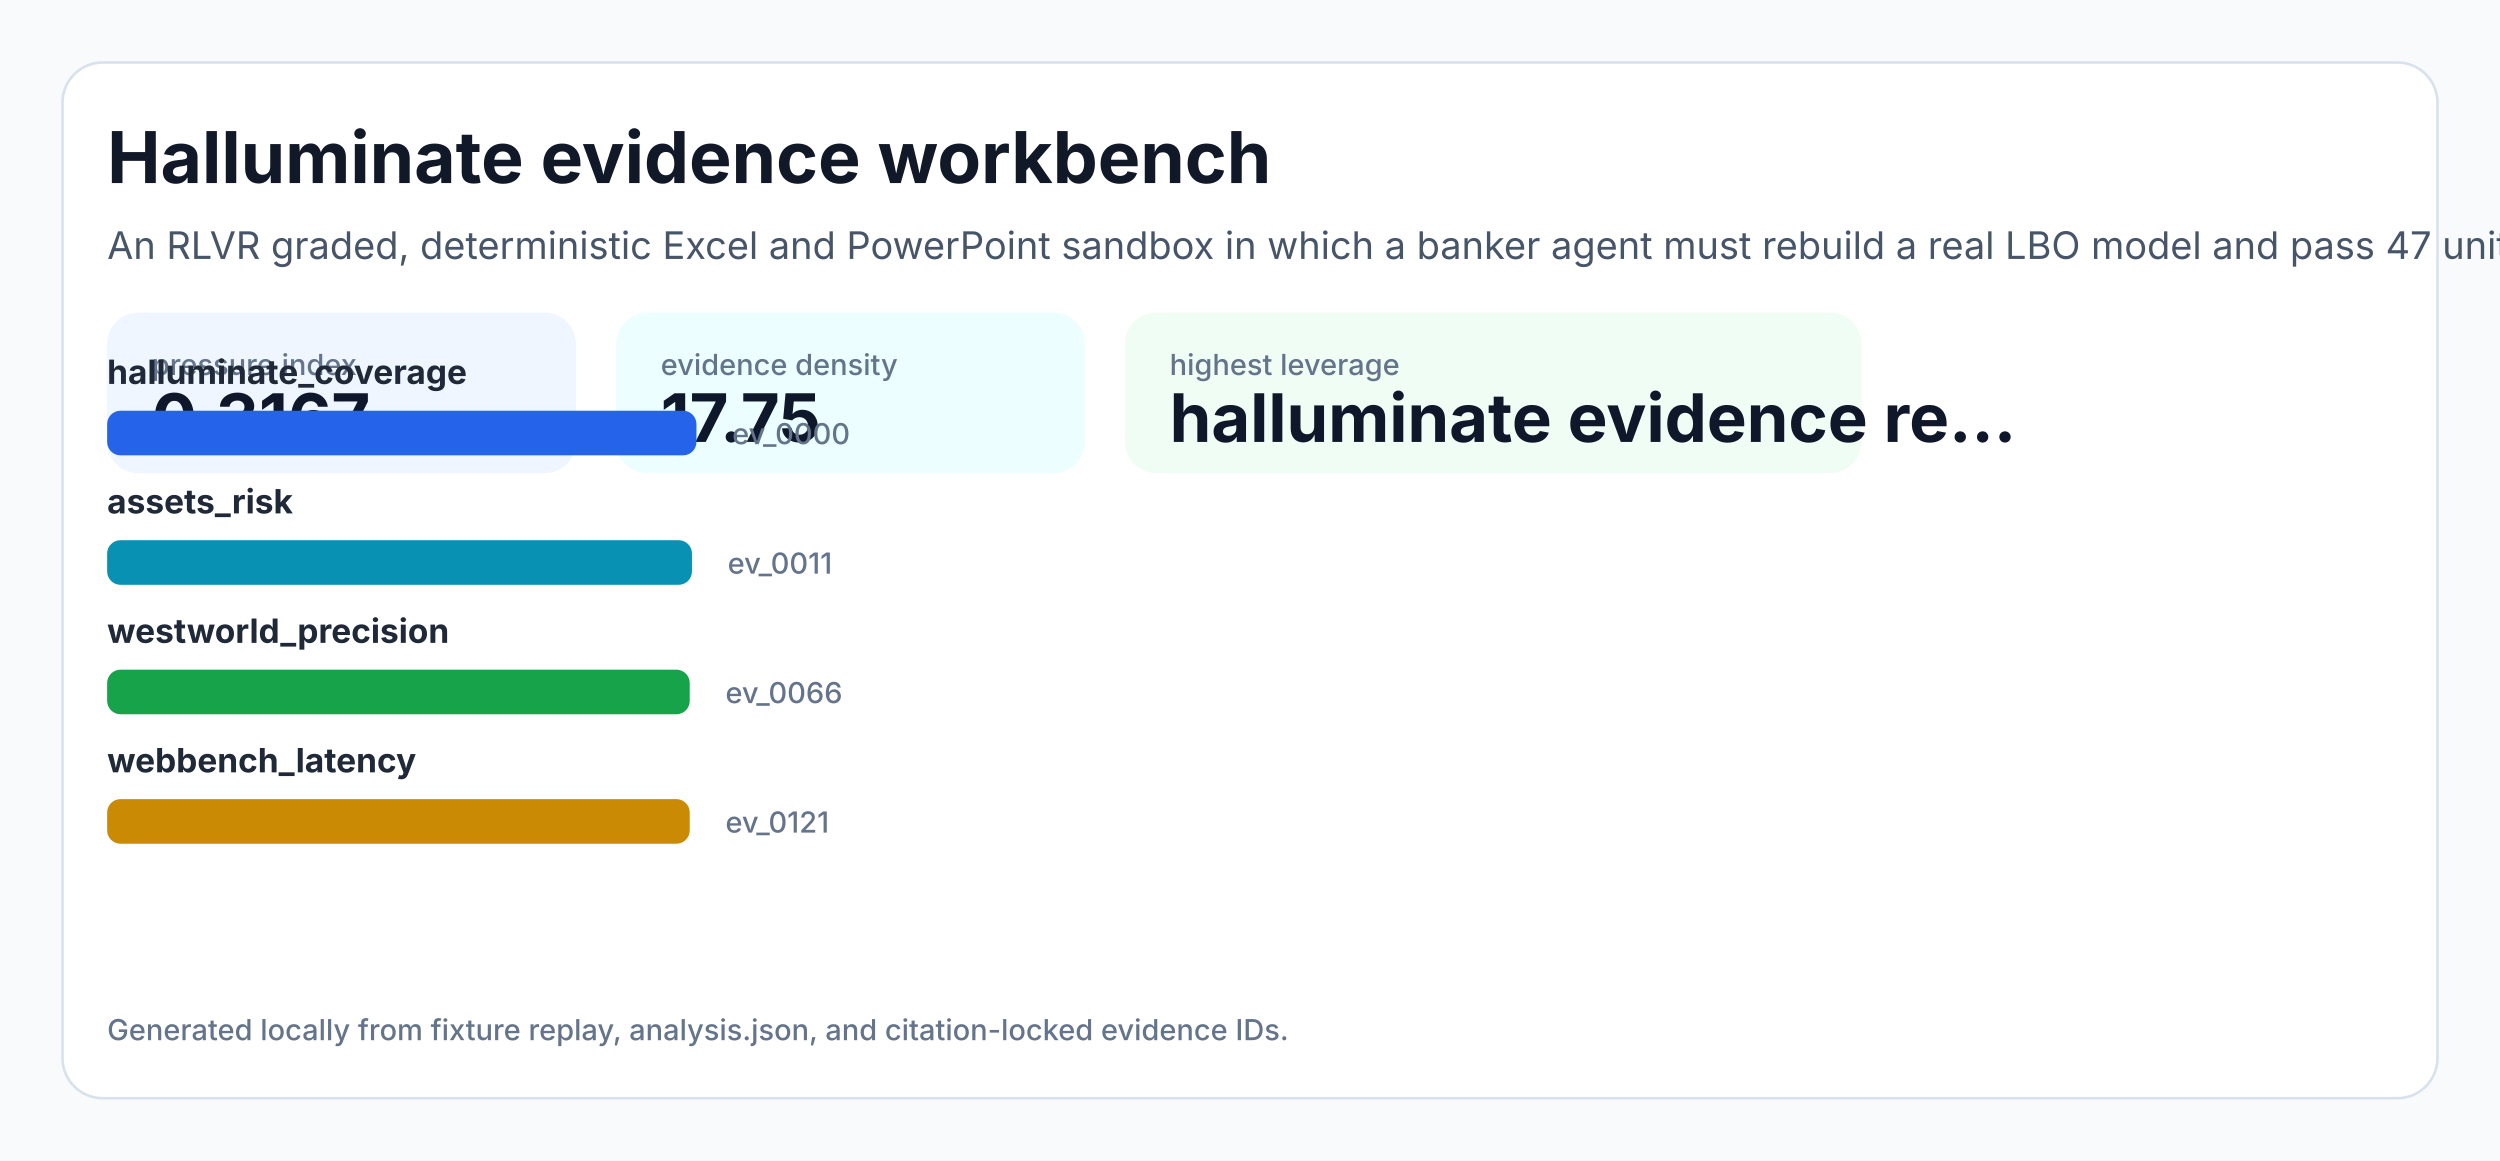
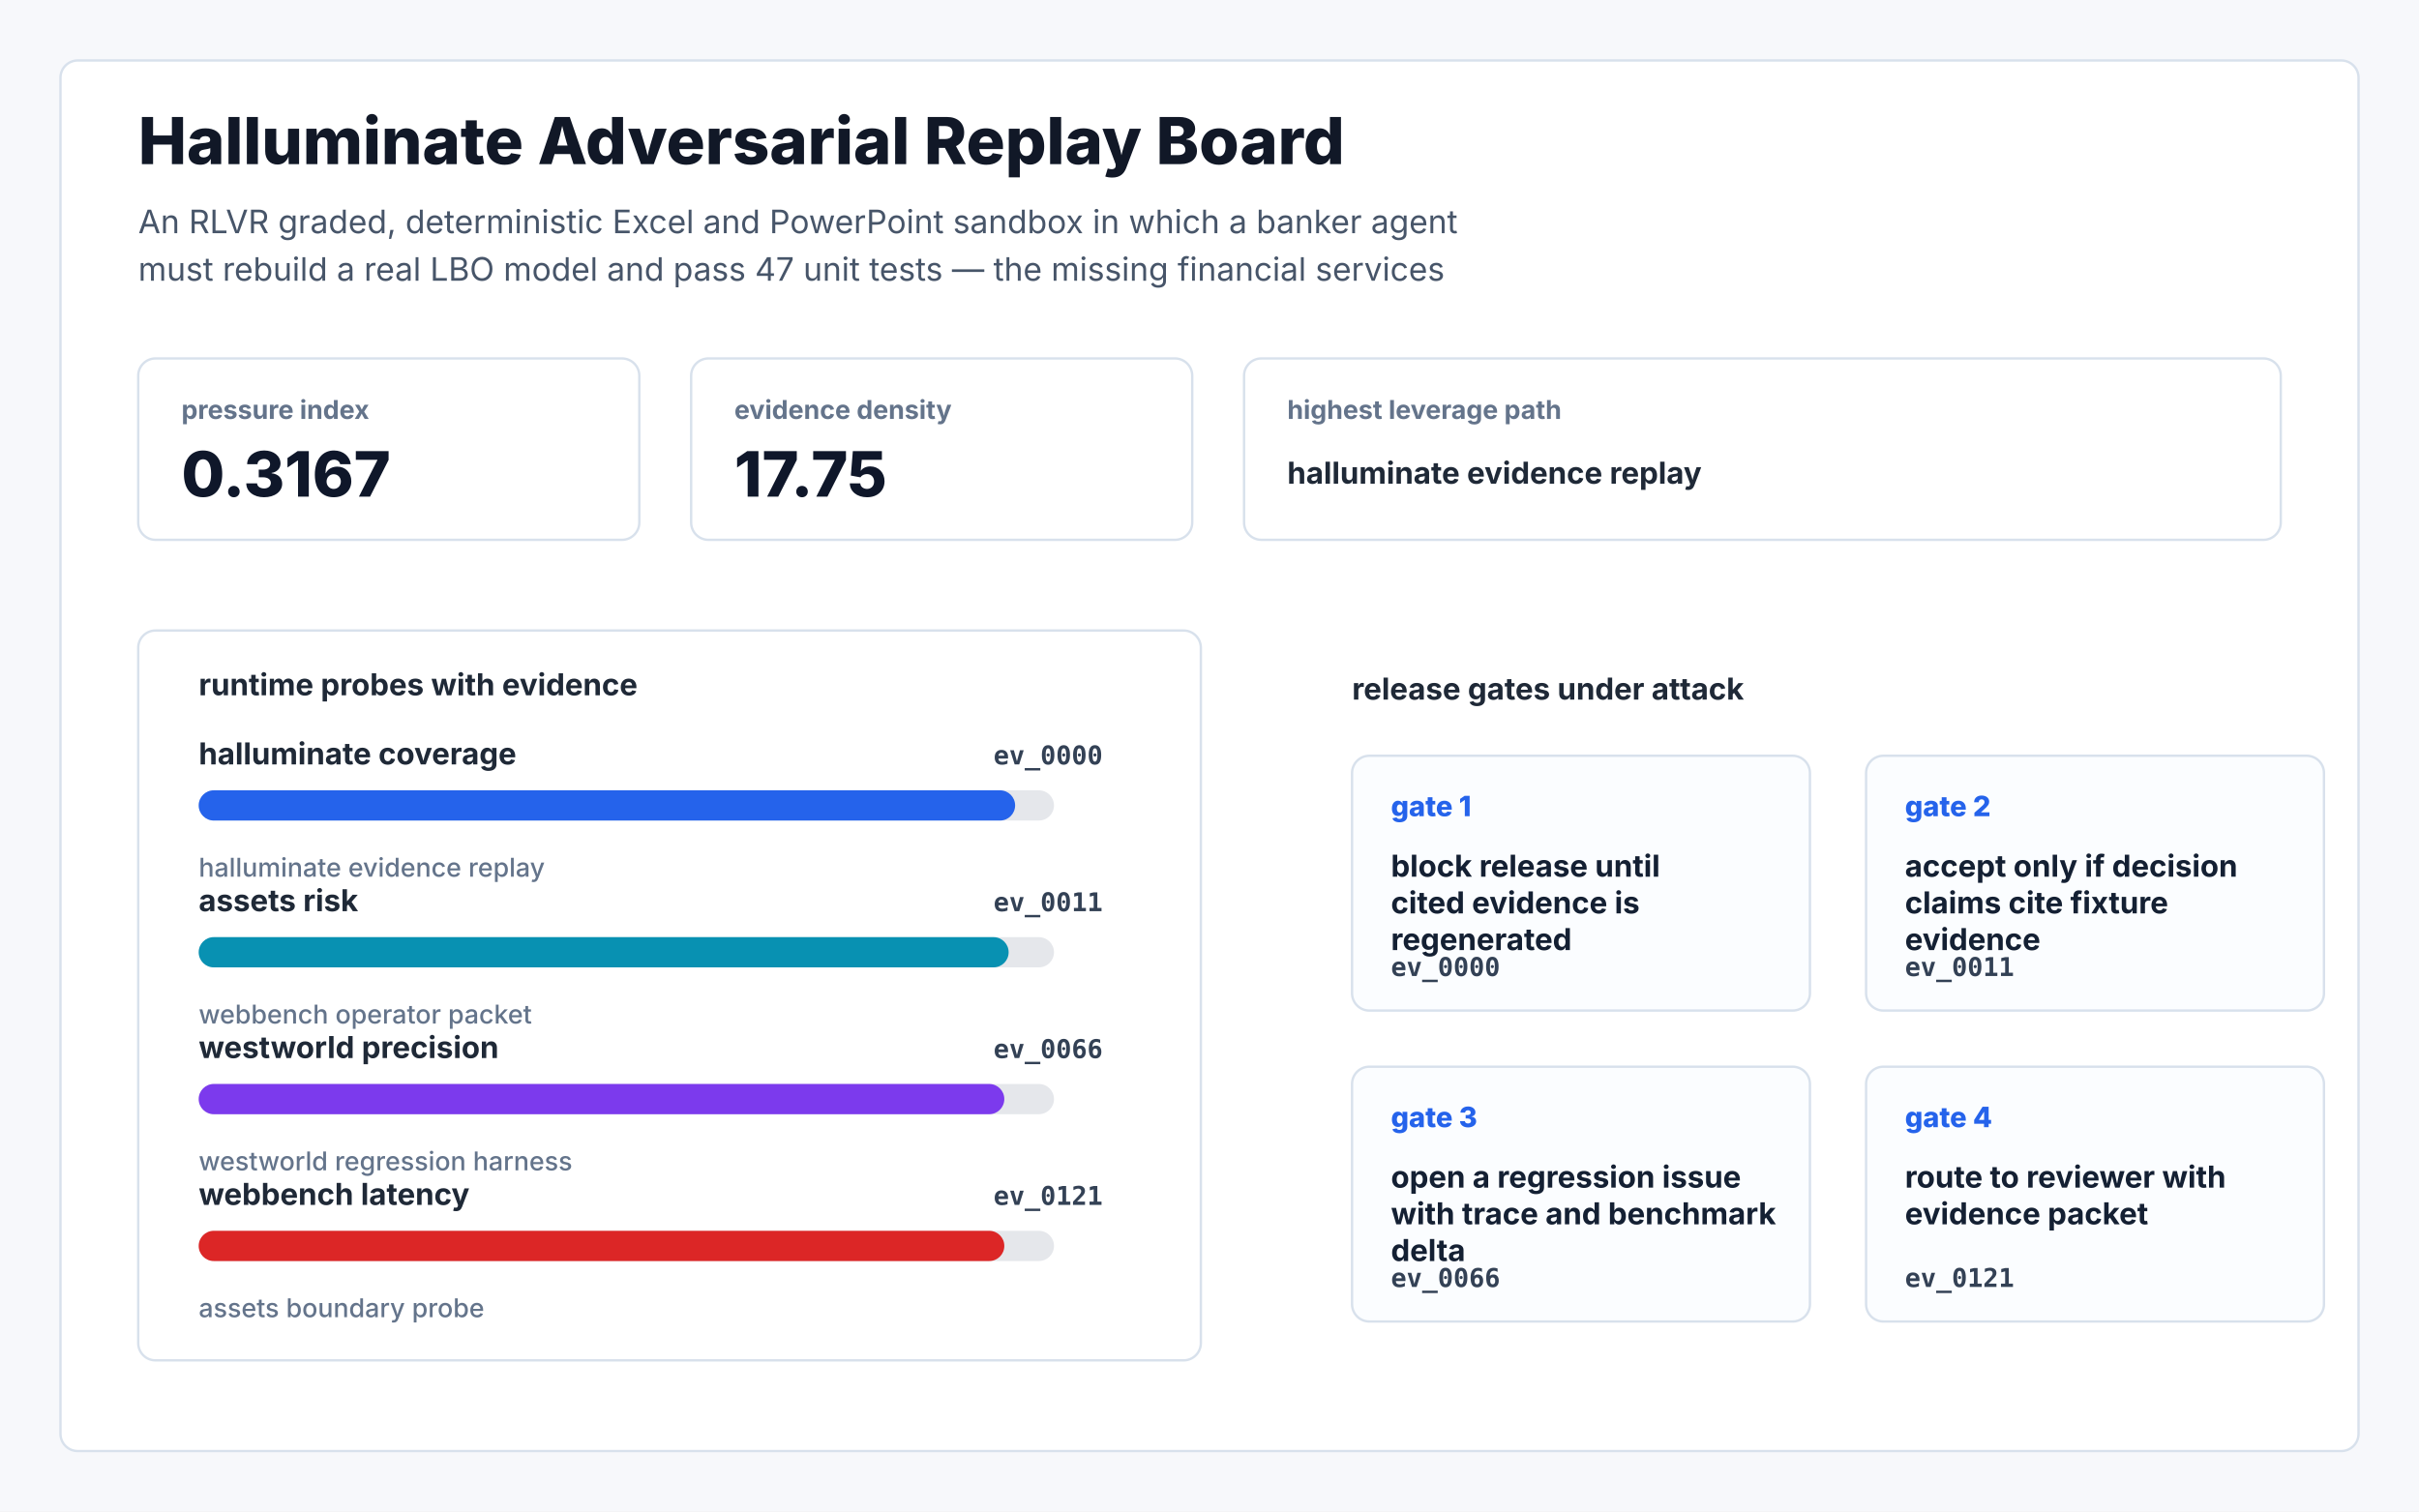
- <svg xmlns="http://www.w3.org/2000/svg" width="1120" height="520" viewBox="0 0 1120 520" role="img" aria-label="Halluminate project working dashboard preview">
+ <svg xmlns="http://www.w3.org/2000/svg" width="1120" height="700" viewBox="0 0 1120 700" role="img" aria-label="Halluminate visual evidence dashboard">
  <defs>
    <style>
-       .bg { fill: #f8fafc; }
-       .panel { fill: #ffffff; stroke: #d9e2ec; stroke-width: 1.2; }
-       .title { font: 700 32px -apple-system, BlinkMacSystemFont, "Segoe UI", sans-serif; fill: #111827; }
-       .sub { font: 400 17px -apple-system, BlinkMacSystemFont, "Segoe UI", sans-serif; fill: #475569; }
-       .label { font: 650 15px -apple-system, BlinkMacSystemFont, "Segoe UI", sans-serif; fill: #1f2937; }
-       .small { font: 500 13px -apple-system, BlinkMacSystemFont, "Segoe UI", sans-serif; fill: #64748b; }
-       .metric { font: 750 30px -apple-system, BlinkMacSystemFont, "Segoe UI", sans-serif; fill: #0f172a; }
+       .bg { fill:#f7f8fb; }
+       .panel { fill:#ffffff; stroke:#d8e1ec; stroke-width:1.1; }
+       .card { fill:#ffffff; stroke:#d8e1ec; stroke-width:1.1; }
+       .actioncard { fill:#fbfdff; stroke:#d8e1ec; stroke-width:1.1; }
+       .title { font:760 30px -apple-system,BlinkMacSystemFont,"Segoe UI",sans-serif; fill:#111827; }
+       .sub { font:420 15px -apple-system,BlinkMacSystemFont,"Segoe UI",sans-serif; fill:#475569; }
+       .label { font:700 14px -apple-system,BlinkMacSystemFont,"Segoe UI",sans-serif; fill:#1f2937; }
+       .caption { font:500 12px -apple-system,BlinkMacSystemFont,"Segoe UI",sans-serif; fill:#64748b; }
+       .small { font:650 12px -apple-system,BlinkMacSystemFont,"Segoe UI",sans-serif; fill:#64748b; }
+       .metric { font:780 29px -apple-system,BlinkMacSystemFont,"Segoe UI",sans-serif; fill:#0f172a; }
+       .rank { font:760 13px -apple-system,BlinkMacSystemFont,"Segoe UI",sans-serif; fill:#2563eb; }
+       .cardtext { font:650 14px -apple-system,BlinkMacSystemFont,"Segoe UI",sans-serif; fill:#142033; }
+       .mono { font:700 12px ui-monospace,SFMono-Regular,Menlo,monospace; fill:#334155; }
    </style>
  </defs>
-   <rect class="bg" width="1120" height="520" rx="0" />
-   <rect class="panel" x="28" y="28" width="1064" height="464" rx="18" />
-   <text class="title" x="48" y="82">Halluminate evidence workbench</text>
-   <text class="sub" x="48" y="116">An RLVR graded, deterministic Excel and PowerPoint sandbox in which a banker agent must rebuild a real LBO model and pass 47 unit tests - the missing financial services chapter of Westworld, shipped as a drop in westworld.envs.spreadsheet module.</text>
-   <rect x="48" y="140" width="210" height="72" rx="14" fill="#eff6ff" />
-   <text class="small" x="68" y="168">pressure index</text>
-   <text class="metric" x="68" y="198">0.3167</text>
-   <rect x="276" y="140" width="210" height="72" rx="14" fill="#ecfeff" />
-   <text class="small" x="296" y="168">evidence density</text>
-   <text class="metric" x="296" y="198">17.75</text>
-   <rect x="504" y="140" width="330" height="72" rx="14" fill="#f0fdf4" />
-   <text class="small" x="524" y="168">highest leverage</text>
-   <text class="metric" x="524" y="198">halluminate evidence re...</text>
-   <text x="48" y="172" class="label">halluminate_coverage</text>
-   <rect x="48" y="184" width="264" height="20" rx="6" fill="#2563eb" />
-   <text x="328" y="199" class="small">ev_0000</text>
-   <text x="48" y="230" class="label">assets_risk</text>
-   <rect x="48" y="242" width="262" height="20" rx="6" fill="#0891b2" />
-   <text x="326" y="257" class="small">ev_0011</text>
-   <text x="48" y="288" class="label">westworld_precision</text>
-   <rect x="48" y="300" width="261" height="20" rx="6" fill="#16a34a" />
-   <text x="325" y="315" class="small">ev_0066</text>
-   <text x="48" y="346" class="label">webbench_latency</text>
-   <rect x="48" y="358" width="261" height="20" rx="6" fill="#ca8a04" />
-   <text x="325" y="373" class="small">ev_0121</text>
-   <text class="small" x="48" y="466">Generated locally from fixture replay, analysis.json, and citation-locked evidence IDs.</text>
+   <rect class="bg" width="1120" height="700" />
+   <rect class="panel" x="28" y="28" width="1064" height="644" rx="8" />
+   <text class="title" x="64" y="76">Halluminate Adversarial Replay Board</text>
+   <text class="sub" x="64" y="108">
+     <tspan x="64" dy="0">An RLVR graded, deterministic Excel and PowerPoint sandbox in which a banker agent</tspan>
+     <tspan x="64" dy="22">must rebuild a real LBO model and pass 47 unit tests — the missing financial services</tspan>
+   </text>
+   <rect class="card" x="64" y="166" width="232" height="84" rx="8" />
+   <text class="small" x="84" y="194">pressure index</text>
+   <text class="metric" x="84" y="230">0.3167</text>
+   <rect class="card" x="320" y="166" width="232" height="84" rx="8" />
+   <text class="small" x="340" y="194">evidence density</text>
+   <text class="metric" x="340" y="230">17.75</text>
+   <rect class="card" x="576" y="166" width="480" height="84" rx="8" />
+   <text class="small" x="596" y="194">highest leverage path</text>
+   <text class="label" x="596" y="224">
+     <tspan x="596" dy="0">halluminate evidence replay</tspan>
+   </text>
+   <rect class="card" x="64" y="292" width="492" height="338" rx="8" />
+   <text class="label" x="92" y="322">runtime probes with evidence</text>
+   <text x="92" y="354" class="label">halluminate coverage</text>
+   <text x="460" y="354" class="mono">ev_0000</text>
+   <rect x="92" y="366" width="396" height="14" rx="7" fill="#e5e7eb" />
+   <rect x="92" y="366" width="378" height="14" rx="7" fill="#2563eb" />
+   <text x="92" y="406" class="caption">halluminate evidence replay</text>
+   <text x="92" y="422" class="label">assets risk</text>
+   <text x="460" y="422" class="mono">ev_0011</text>
+   <rect x="92" y="434" width="396" height="14" rx="7" fill="#e5e7eb" />
+   <rect x="92" y="434" width="375" height="14" rx="7" fill="#0891b2" />
+   <text x="92" y="474" class="caption">webbench operator packet</text>
+   <text x="92" y="490" class="label">westworld precision</text>
+   <text x="460" y="490" class="mono">ev_0066</text>
+   <rect x="92" y="502" width="396" height="14" rx="7" fill="#e5e7eb" />
+   <rect x="92" y="502" width="373" height="14" rx="7" fill="#7c3aed" />
+   <text x="92" y="542" class="caption">westworld regression harness</text>
+   <text x="92" y="558" class="label">webbench latency</text>
+   <text x="460" y="558" class="mono">ev_0121</text>
+   <rect x="92" y="570" width="396" height="14" rx="7" fill="#e5e7eb" />
+   <rect x="92" y="570" width="373" height="14" rx="7" fill="#dc2626" />
+   <text x="92" y="610" class="caption">assets boundary probe</text>
+   <text class="label" x="626" y="324">release gates under attack</text>
+   <rect class="actioncard" x="626" y="350" width="212" height="118" rx="8" />
+   <text class="rank" x="644" y="378">gate 1</text>
+   <text class="cardtext" x="644" y="406">
+     <tspan x="644" dy="0">block release until</tspan>
+     <tspan x="644" dy="17">cited evidence is</tspan>
+     <tspan x="644" dy="17">regenerated</tspan>
+   </text>
+   <text class="mono" x="644" y="452">ev_0000</text>
+   <rect class="actioncard" x="864" y="350" width="212" height="118" rx="8" />
+   <text class="rank" x="882" y="378">gate 2</text>
+   <text class="cardtext" x="882" y="406">
+     <tspan x="882" dy="0">accept only if decision</tspan>
+     <tspan x="882" dy="17">claims cite fixture</tspan>
+     <tspan x="882" dy="17">evidence</tspan>
+   </text>
+   <text class="mono" x="882" y="452">ev_0011</text>
+   <rect class="actioncard" x="626" y="494" width="212" height="118" rx="8" />
+   <text class="rank" x="644" y="522">gate 3</text>
+   <text class="cardtext" x="644" y="550">
+     <tspan x="644" dy="0">open a regression issue</tspan>
+     <tspan x="644" dy="17">with trace and benchmark</tspan>
+     <tspan x="644" dy="17">delta</tspan>
+   </text>
+   <text class="mono" x="644" y="596">ev_0066</text>
+   <rect class="actioncard" x="864" y="494" width="212" height="118" rx="8" />
+   <text class="rank" x="882" y="522">gate 4</text>
+   <text class="cardtext" x="882" y="550">
+     <tspan x="882" dy="0">route to reviewer with</tspan>
+     <tspan x="882" dy="17">evidence packet</tspan>
+   </text>
+   <text class="mono" x="882" y="596">ev_0121</text>
</svg>
